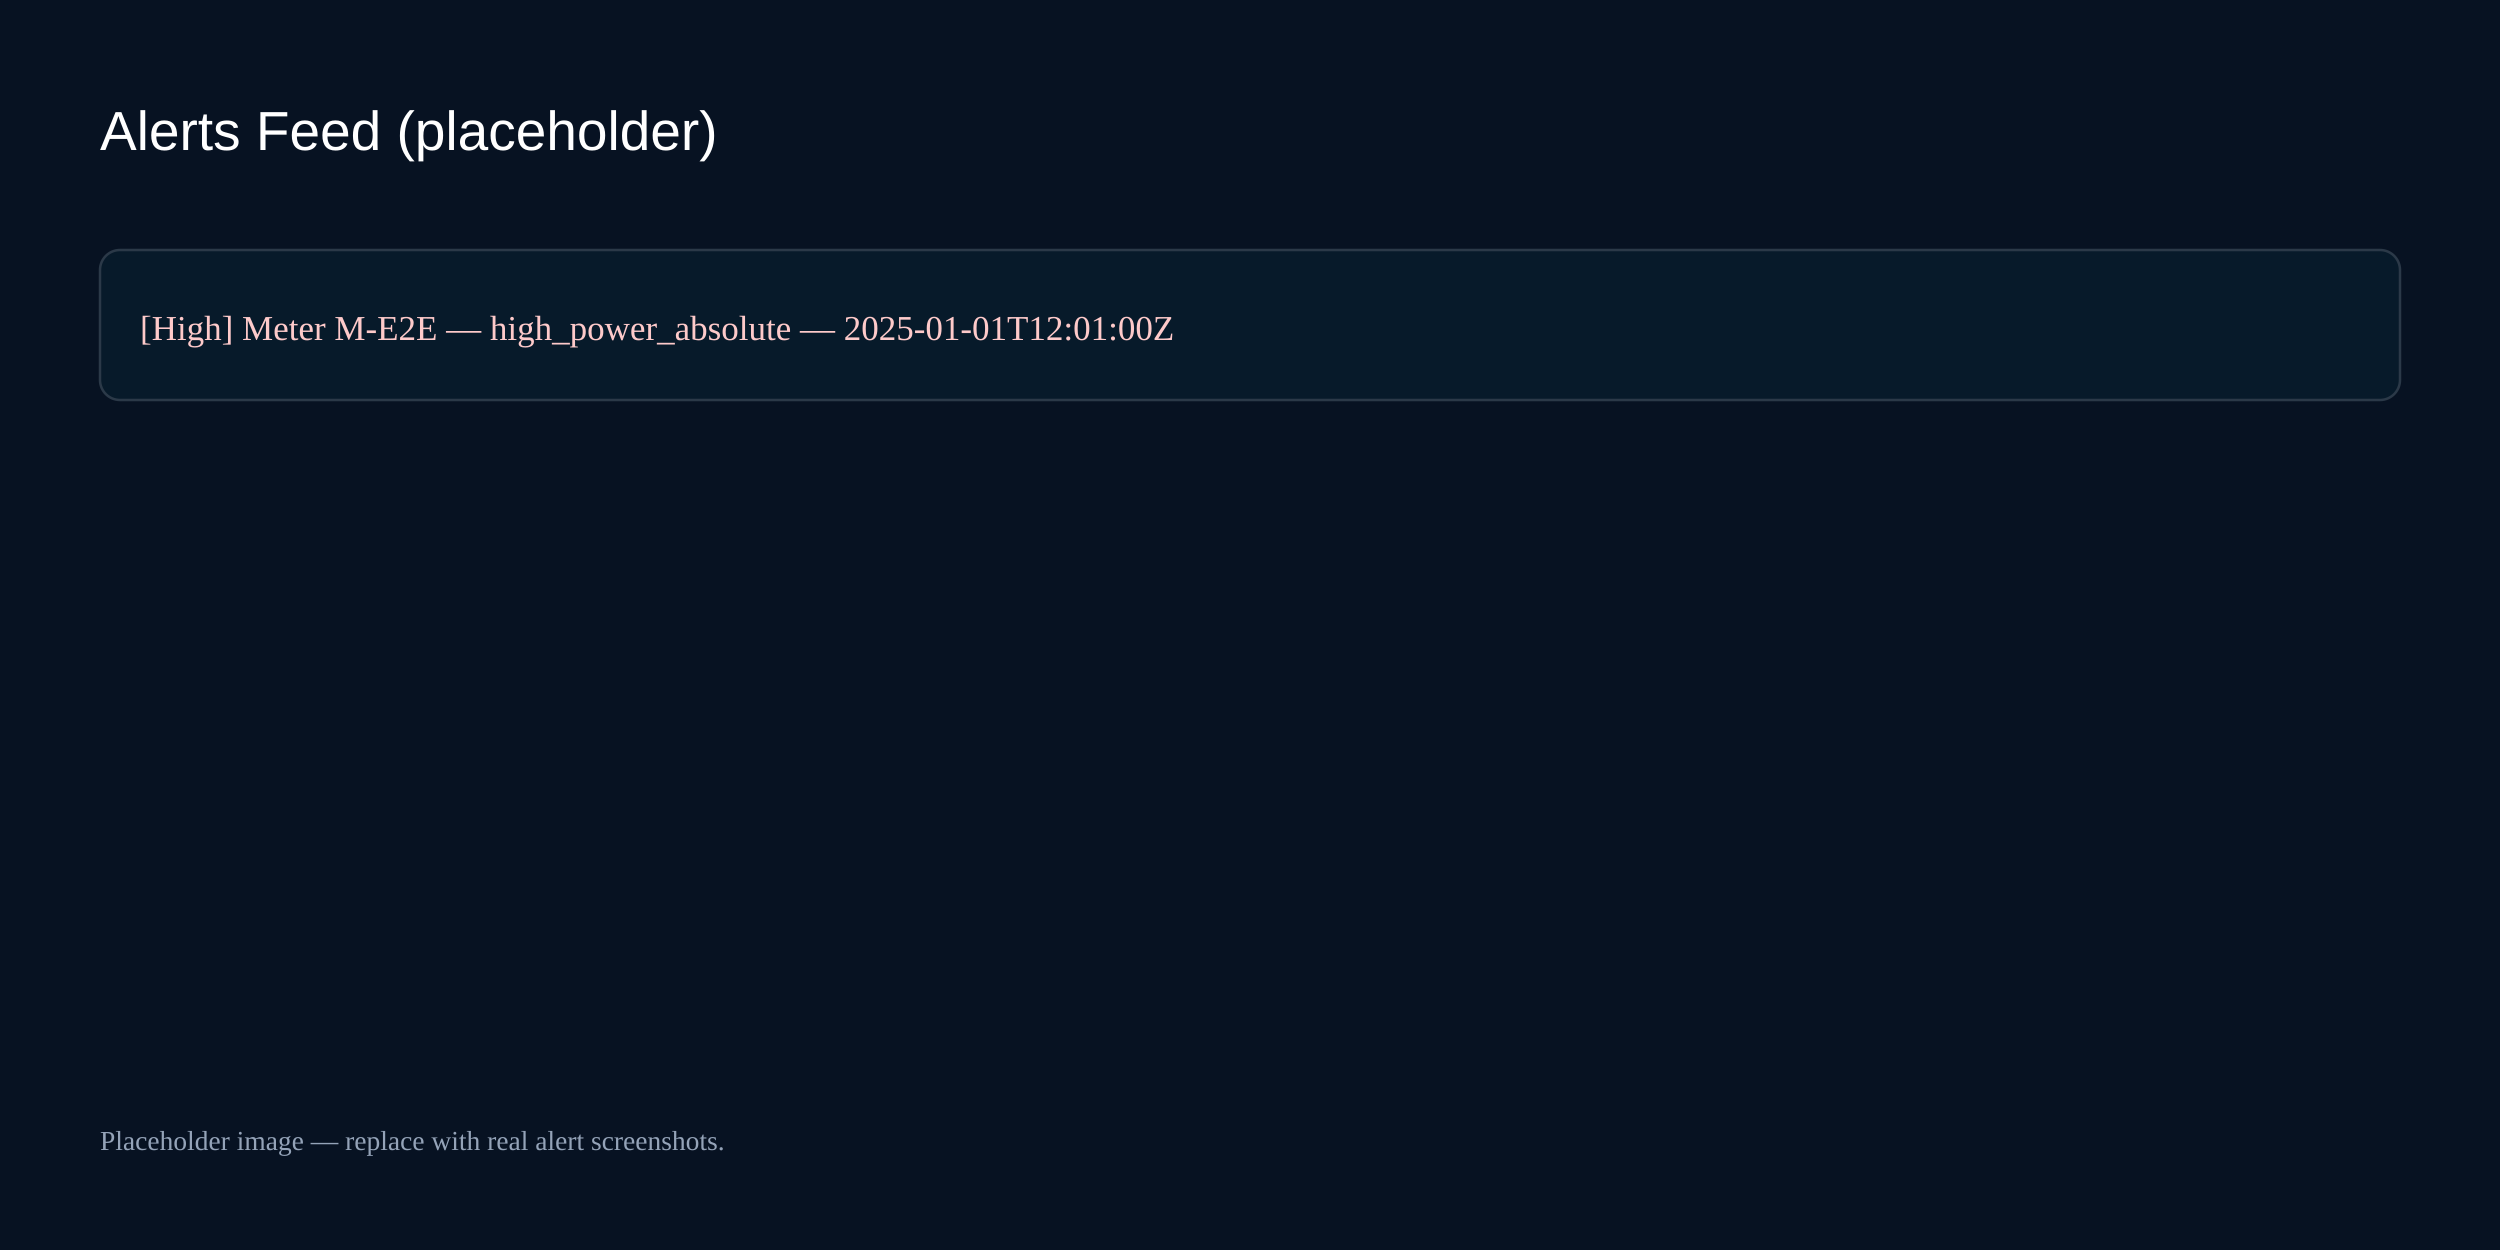
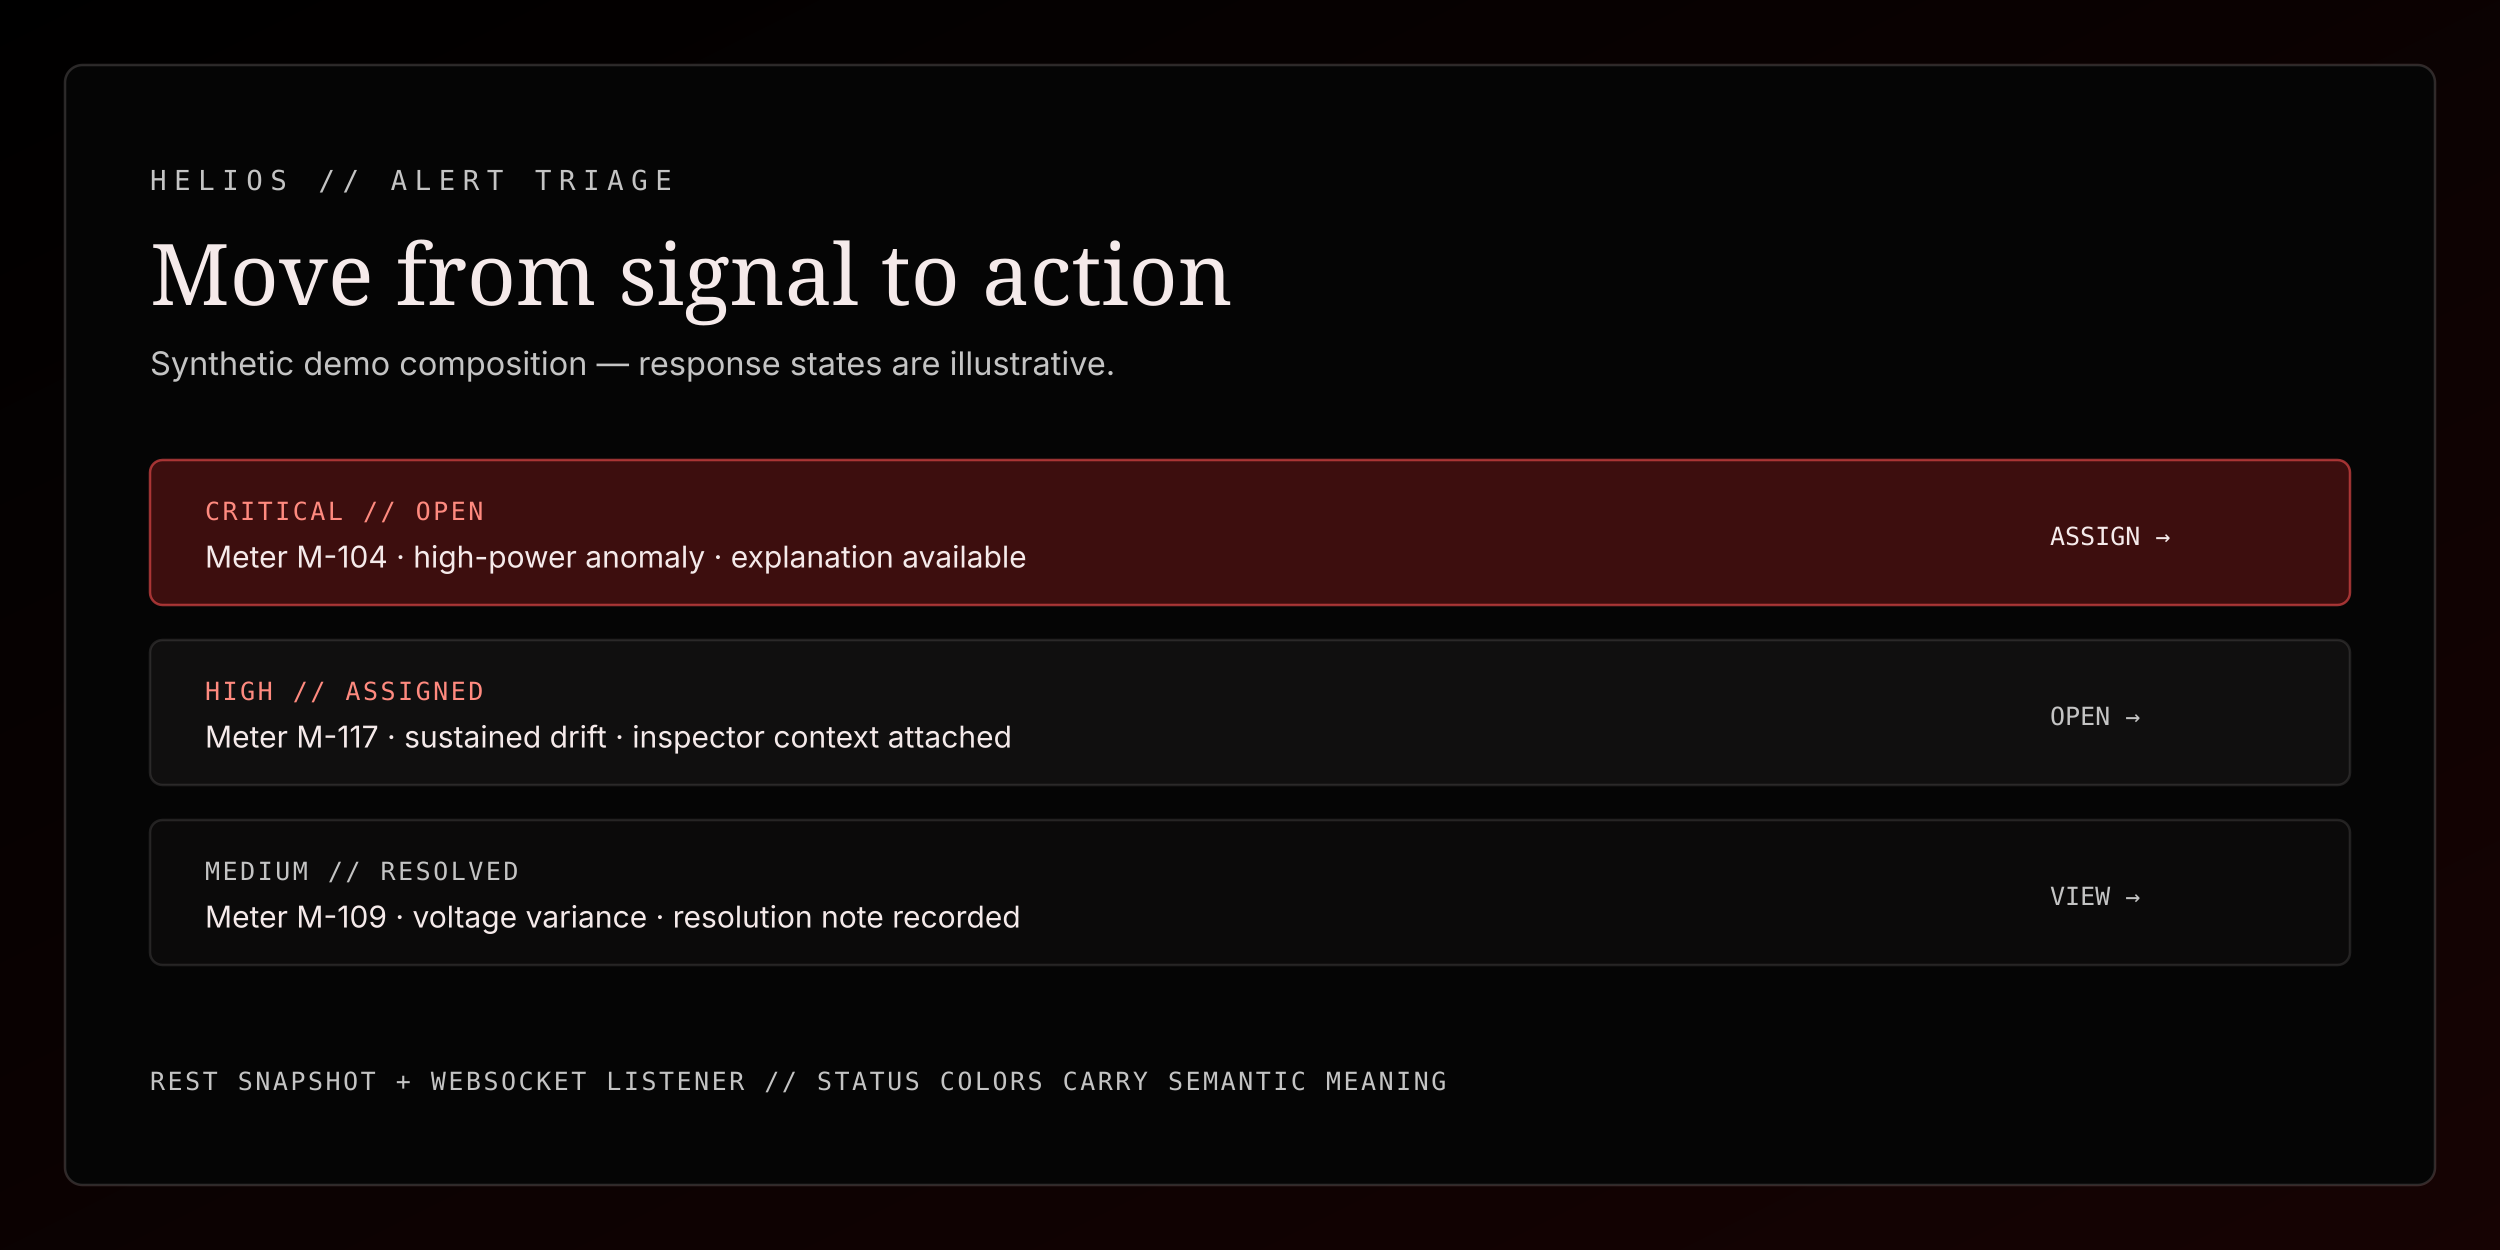
- <svg xmlns="http://www.w3.org/2000/svg" width="1000" height="500" viewBox="0 0 1000 500">
-   <rect width="1000" height="500" fill="#071222" />
-   <text x="40" y="60" fill="#fff" font-size="22" font-family="Segoe UI, Arial">Alerts Feed (placeholder)</text>
-   <g transform="translate(40,100)">
-     <rect width="920" height="60" rx="8" fill="#071a2a" stroke="#2b3948" />
-     <text x="16" y="36" fill="#fecaca" font-size="14">[High] Meter M-E2E — high_power_absolute — 2025-01-01T12:01:00Z</text>
+ <svg xmlns="http://www.w3.org/2000/svg" width="1000" height="500" viewBox="0 0 1000 500" role="img" aria-labelledby="title desc">
+   <defs>
+     <linearGradient id="bg" x1="0" y1="0" x2="1" y2="1">
+       <stop stop-color="#000" />
+       <stop offset="1" stop-color="#160303" />
+     </linearGradient>
+   </defs>
+   <rect width="1000" height="500" fill="url(#bg)" />
+   <rect x="26" y="26" width="948" height="448" rx="7" fill="#050505" stroke="#f5eaea" stroke-opacity=".17" />
+   <text x="60" y="76" fill="#c4c4c4" font-family="monospace" font-size="11" letter-spacing="3">HELIOS // ALERT TRIAGE</text>
+   <text x="60" y="122" fill="#f5eaea" font-family="Georgia,serif" font-size="34">Move from signal to action</text>
+   <text x="60" y="150" fill="#c4c4c4" font-family="Inter,Arial" font-size="13">Synthetic demo composition — response states are illustrative.</text>
+   <g font-family="monospace" font-size="10">
+     <rect x="60" y="184" width="880" height="58" rx="5" fill="#671515" fill-opacity=".58" stroke="#e84b4b" stroke-opacity=".65" />
+     <text x="82" y="208" fill="#ff8a7f" letter-spacing="1">CRITICAL  //  OPEN</text>
+     <text x="82" y="227" fill="#f5eaea" font-family="Inter,Arial" font-size="12">Meter M-104 · high-power anomaly · explanation available</text>
+     <text x="820" y="218" fill="#f5eaea">ASSIGN →</text>
+     <rect x="60" y="256" width="880" height="58" rx="5" fill="#f5eaea" fill-opacity=".045" stroke="#f5eaea" stroke-opacity=".12" />
+     <text x="82" y="280" fill="#ff8a7f" letter-spacing="1">HIGH  //  ASSIGNED</text>
+     <text x="82" y="299" fill="#f5eaea" font-family="Inter,Arial" font-size="12">Meter M-117 · sustained drift · inspector context attached</text>
+     <text x="820" y="290" fill="#c4c4c4">OPEN →</text>
+     <rect x="60" y="328" width="880" height="58" rx="5" fill="#f5eaea" fill-opacity=".025" stroke="#f5eaea" stroke-opacity=".12" />
+     <text x="82" y="352" fill="#c4c4c4" letter-spacing="1">MEDIUM  //  RESOLVED</text>
+     <text x="82" y="371" fill="#f5eaea" font-family="Inter,Arial" font-size="12">Meter M-109 · voltage variance · resolution note recorded</text>
+     <text x="820" y="362" fill="#c4c4c4">VIEW →</text>
  </g>
-   <text x="40" y="460" fill="#94a3b8" font-size="11">Placeholder image — replace with real alert screenshots.</text>
+   <text x="60" y="436" fill="#c4c4c4" font-family="monospace" font-size="10" letter-spacing="1">REST SNAPSHOT + WEBSOCKET LISTENER // STATUS COLORS CARRY SEMANTIC MEANING</text>
</svg>
